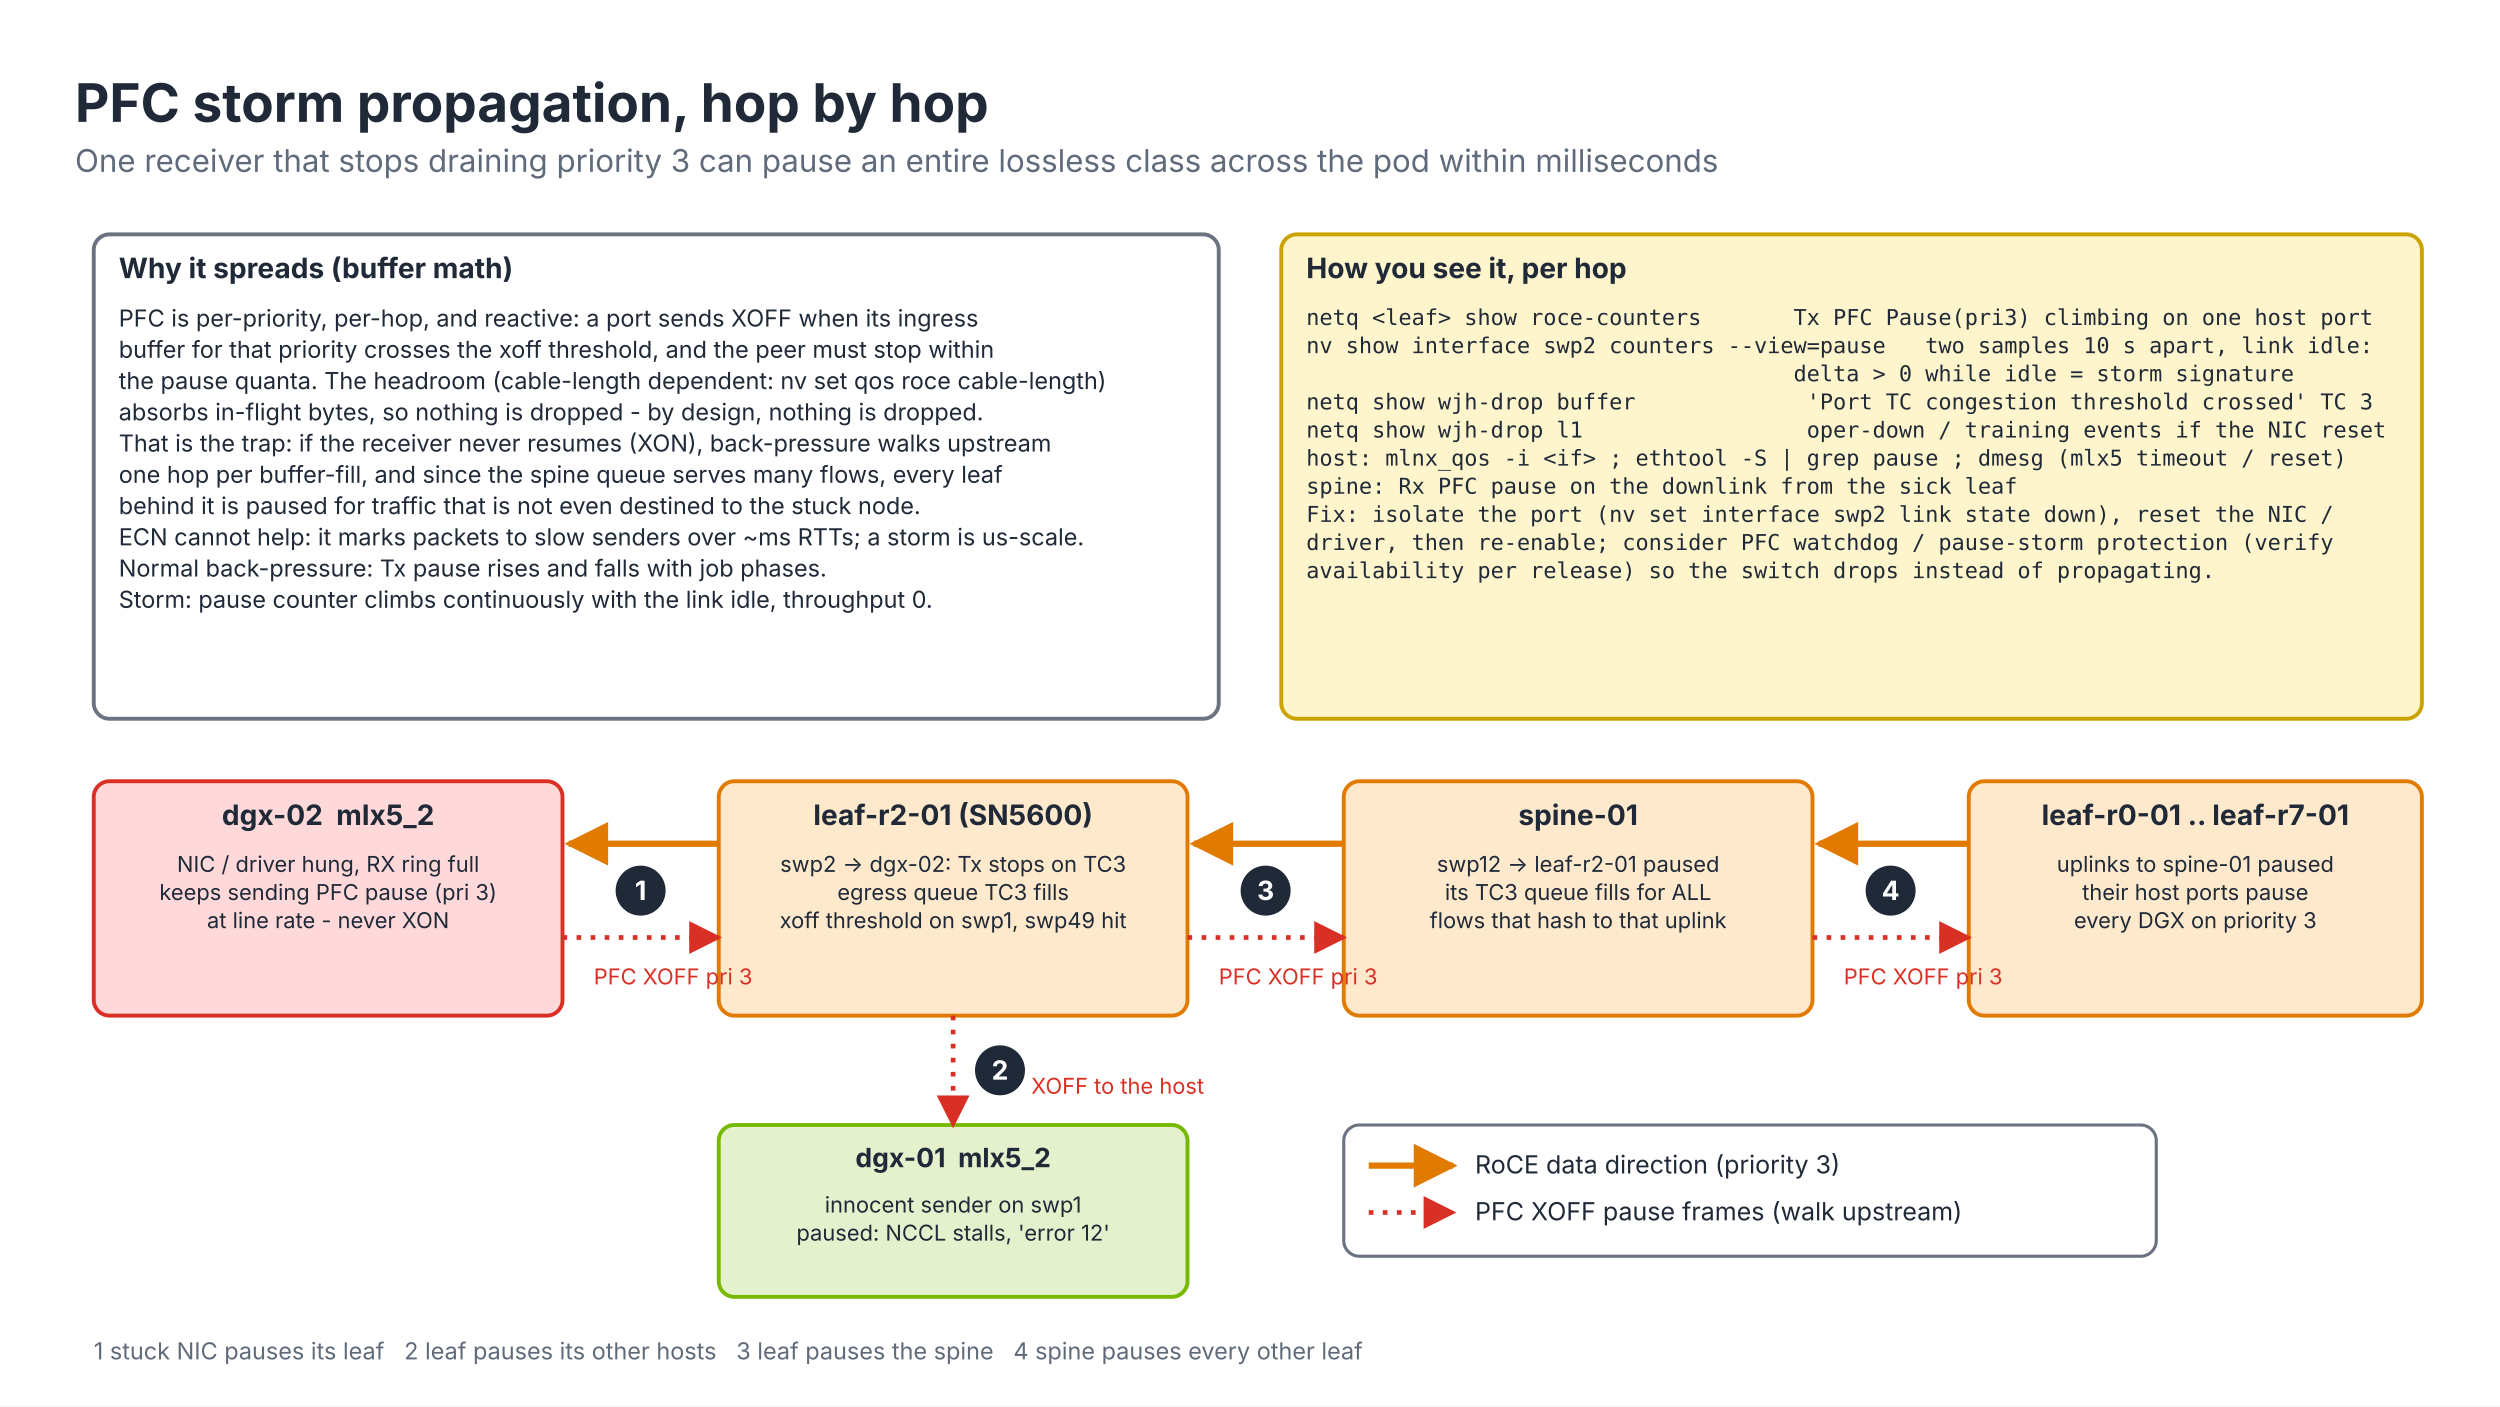
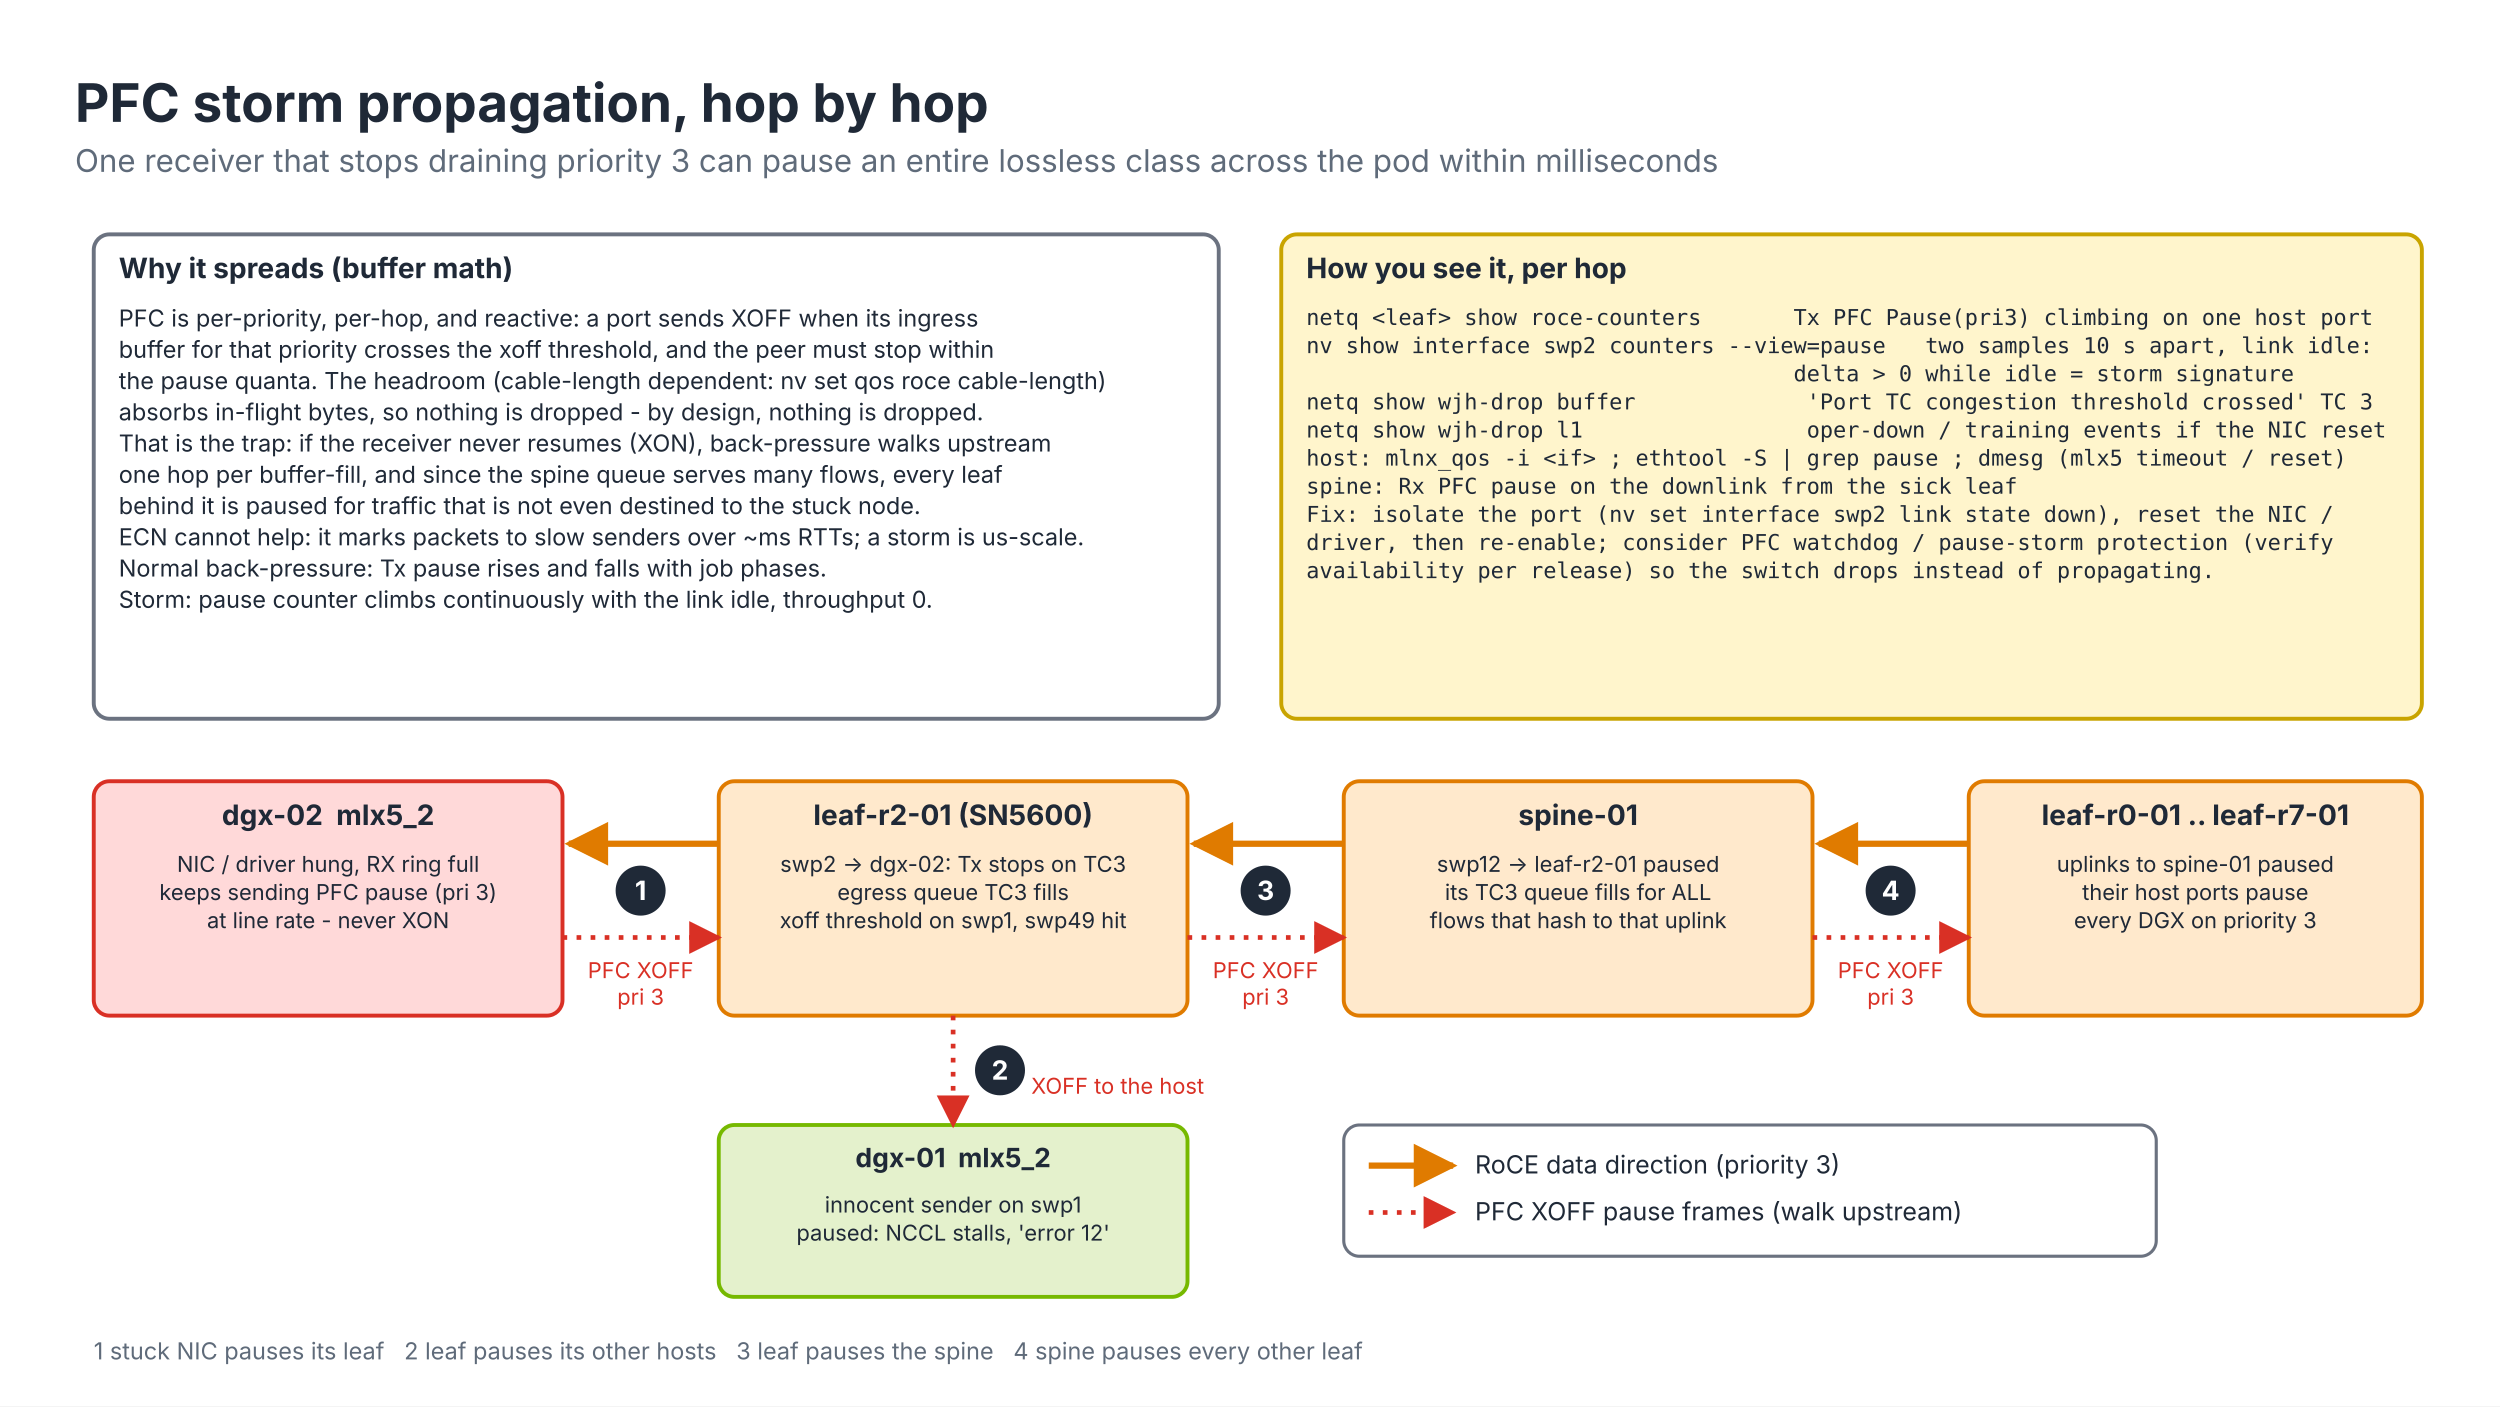
<svg xmlns="http://www.w3.org/2000/svg" viewBox="0 0 1600 900" width="100%" font-family="Inter, 'Segoe UI', Helvetica, Arial, sans-serif">
  <defs>
    <marker id="arrow-blue" viewBox="0 0 10 10" refX="9" refY="5" markerWidth="7" markerHeight="7" orient="auto-start-reverse">
      <path d="M0,0 L10,5 L0,10 z" fill="#2f6fdb" />
    </marker>
    <marker id="arrow-orange" viewBox="0 0 10 10" refX="9" refY="5" markerWidth="7" markerHeight="7" orient="auto-start-reverse">
      <path d="M0,0 L10,5 L0,10 z" fill="#e07b00" />
    </marker>
    <marker id="arrow-green" viewBox="0 0 10 10" refX="9" refY="5" markerWidth="7" markerHeight="7" orient="auto-start-reverse">
      <path d="M0,0 L10,5 L0,10 z" fill="#76b900" />
    </marker>
    <marker id="arrow-red" viewBox="0 0 10 10" refX="9" refY="5" markerWidth="7" markerHeight="7" orient="auto-start-reverse">
      <path d="M0,0 L10,5 L0,10 z" fill="#d93025" />
    </marker>
    <marker id="arrow-gray" viewBox="0 0 10 10" refX="9" refY="5" markerWidth="7" markerHeight="7" orient="auto-start-reverse">
      <path d="M0,0 L10,5 L0,10 z" fill="#6b7280" />
    </marker>
    <marker id="arrow-purple" viewBox="0 0 10 10" refX="9" refY="5" markerWidth="7" markerHeight="7" orient="auto-start-reverse">
      <path d="M0,0 L10,5 L0,10 z" fill="#7a3fd1" />
    </marker>
    <marker id="arrow-dark" viewBox="0 0 10 10" refX="9" refY="5" markerWidth="7" markerHeight="7" orient="auto-start-reverse">
      <path d="M0,0 L10,5 L0,10 z" fill="#1f2937" />
    </marker>
  </defs>
  <rect x="0" y="0" width="1600" height="900" fill="#ffffff" />
  <text x="48" y="78" font-family="Inter, 'Segoe UI', Helvetica, Arial, sans-serif" font-size="34" font-weight="700" fill="#1f2937">PFC storm propagation, hop by hop</text>
  <text x="48" y="110" font-family="Inter, 'Segoe UI', Helvetica, Arial, sans-serif" font-size="20" fill="#5f6b7a">One receiver that stops draining priority 3 can pause an entire lossless class across the pod within milliseconds</text>
  <g>
    <rect x="60" y="500" width="300" height="150" rx="10" fill="#ffd9d9" stroke="#d93025" stroke-width="2.5" />
    <text x="210.0" y="528" font-family="Inter, 'Segoe UI', Helvetica, Arial, sans-serif" font-size="18" font-weight="700" fill="#1f2937" text-anchor="middle" xml:space="preserve">dgx-02  mlx5_2</text>
    <text x="210.0" y="558" font-family="Inter, 'Segoe UI', Helvetica, Arial, sans-serif" font-size="14" font-weight="400" fill="#1f2937" text-anchor="middle" xml:space="preserve">NIC / driver hung, RX ring full</text>
    <text x="210.0" y="576" font-family="Inter, 'Segoe UI', Helvetica, Arial, sans-serif" font-size="14" font-weight="400" fill="#1f2937" text-anchor="middle" xml:space="preserve">keeps sending PFC pause (pri 3)</text>
    <text x="210.0" y="594" font-family="Inter, 'Segoe UI', Helvetica, Arial, sans-serif" font-size="14" font-weight="400" fill="#1f2937" text-anchor="middle" xml:space="preserve">at line rate - never XON</text>
  </g>
  <g>
    <rect x="460" y="500" width="300" height="150" rx="10" fill="#ffe9cc" stroke="#e07b00" stroke-width="2.5" />
    <text x="610.0" y="528" font-family="Inter, 'Segoe UI', Helvetica, Arial, sans-serif" font-size="18" font-weight="700" fill="#1f2937" text-anchor="middle" xml:space="preserve">leaf-r2-01 (SN5600)</text>
    <text x="610.0" y="558" font-family="Inter, 'Segoe UI', Helvetica, Arial, sans-serif" font-size="14" font-weight="400" fill="#1f2937" text-anchor="middle" xml:space="preserve">swp2 -&gt; dgx-02: Tx stops on TC3</text>
    <text x="610.0" y="576" font-family="Inter, 'Segoe UI', Helvetica, Arial, sans-serif" font-size="14" font-weight="400" fill="#1f2937" text-anchor="middle" xml:space="preserve">egress queue TC3 fills</text>
    <text x="610.0" y="594" font-family="Inter, 'Segoe UI', Helvetica, Arial, sans-serif" font-size="14" font-weight="400" fill="#1f2937" text-anchor="middle" xml:space="preserve">xoff threshold on swp1, swp49 hit</text>
  </g>
  <g>
    <rect x="860" y="500" width="300" height="150" rx="10" fill="#ffe9cc" stroke="#e07b00" stroke-width="2.5" />
    <text x="1010.0" y="528" font-family="Inter, 'Segoe UI', Helvetica, Arial, sans-serif" font-size="18" font-weight="700" fill="#1f2937" text-anchor="middle" xml:space="preserve">spine-01</text>
    <text x="1010.0" y="558" font-family="Inter, 'Segoe UI', Helvetica, Arial, sans-serif" font-size="14" font-weight="400" fill="#1f2937" text-anchor="middle" xml:space="preserve">swp12 -&gt; leaf-r2-01 paused</text>
    <text x="1010.0" y="576" font-family="Inter, 'Segoe UI', Helvetica, Arial, sans-serif" font-size="14" font-weight="400" fill="#1f2937" text-anchor="middle" xml:space="preserve">its TC3 queue fills for ALL</text>
    <text x="1010.0" y="594" font-family="Inter, 'Segoe UI', Helvetica, Arial, sans-serif" font-size="14" font-weight="400" fill="#1f2937" text-anchor="middle" xml:space="preserve">flows that hash to that uplink</text>
  </g>
  <g>
    <rect x="1260" y="500" width="290" height="150" rx="10" fill="#ffe9cc" stroke="#e07b00" stroke-width="2.5" />
    <text x="1405.0" y="528" font-family="Inter, 'Segoe UI', Helvetica, Arial, sans-serif" font-size="18" font-weight="700" fill="#1f2937" text-anchor="middle" xml:space="preserve">leaf-r0-01 .. leaf-r7-01</text>
    <text x="1405.0" y="558" font-family="Inter, 'Segoe UI', Helvetica, Arial, sans-serif" font-size="14" font-weight="400" fill="#1f2937" text-anchor="middle" xml:space="preserve">uplinks to spine-01 paused</text>
    <text x="1405.0" y="576" font-family="Inter, 'Segoe UI', Helvetica, Arial, sans-serif" font-size="14" font-weight="400" fill="#1f2937" text-anchor="middle" xml:space="preserve">their host ports pause</text>
    <text x="1405.0" y="594" font-family="Inter, 'Segoe UI', Helvetica, Arial, sans-serif" font-size="14" font-weight="400" fill="#1f2937" text-anchor="middle" xml:space="preserve">every DGX on priority 3</text>
  </g>
  <g>
    <rect x="460" y="720" width="300" height="110" rx="10" fill="#e4f1cc" stroke="#76b900" stroke-width="2.5" />
    <text x="610.0" y="747" font-family="Inter, 'Segoe UI', Helvetica, Arial, sans-serif" font-size="17" font-weight="700" fill="#1f2937" text-anchor="middle" xml:space="preserve">dgx-01  mlx5_2</text>
    <text x="610.0" y="776" font-family="Inter, 'Segoe UI', Helvetica, Arial, sans-serif" font-size="14" font-weight="400" fill="#1f2937" text-anchor="middle" xml:space="preserve">innocent sender on swp1</text>
    <text x="610.0" y="794" font-family="Inter, 'Segoe UI', Helvetica, Arial, sans-serif" font-size="14" font-weight="400" fill="#1f2937" text-anchor="middle" xml:space="preserve">paused: NCCL stalls, 'error 12'</text>
  </g>
  <line x1="460" y1="540" x2="364" y2="540" stroke="#e07b00" stroke-width="4" marker-end="url(#arrow-orange)" fill="none" />
  <line x1="860" y1="540" x2="764" y2="540" stroke="#e07b00" stroke-width="4" marker-end="url(#arrow-orange)" fill="none" />
  <line x1="1260" y1="540" x2="1164" y2="540" stroke="#e07b00" stroke-width="4" marker-end="url(#arrow-orange)" fill="none" />
  <path d="M360,600 L460,600" stroke="#d93025" stroke-width="3" stroke-dasharray="3 6" marker-end="url(#arrow-red)" fill="none" />
  <g>
    <circle cx="410" cy="570" r="16" fill="#1f2937" />
    <text x="410" y="576" font-family="Inter, 'Segoe UI', Helvetica, Arial, sans-serif" font-size="17" font-weight="700" fill="#ffffff" text-anchor="middle">1</text>
  </g>
  <path d="M760,600 L860,600" stroke="#d93025" stroke-width="3" stroke-dasharray="3 6" marker-end="url(#arrow-red)" fill="none" />
  <g>
    <circle cx="810" cy="570" r="16" fill="#1f2937" />
    <text x="810" y="576" font-family="Inter, 'Segoe UI', Helvetica, Arial, sans-serif" font-size="17" font-weight="700" fill="#ffffff" text-anchor="middle">3</text>
  </g>
  <path d="M1160,600 L1260,600" stroke="#d93025" stroke-width="3" stroke-dasharray="3 6" marker-end="url(#arrow-red)" fill="none" />
  <g>
    <circle cx="1210" cy="570" r="16" fill="#1f2937" />
    <text x="1210" y="576" font-family="Inter, 'Segoe UI', Helvetica, Arial, sans-serif" font-size="17" font-weight="700" fill="#ffffff" text-anchor="middle">4</text>
  </g>
  <path d="M610,650 L610,720" stroke="#d93025" stroke-width="3" stroke-dasharray="3 6" marker-end="url(#arrow-red)" fill="none" />
  <g>
    <circle cx="640" cy="685" r="16" fill="#1f2937" />
    <text x="640" y="691" font-family="Inter, 'Segoe UI', Helvetica, Arial, sans-serif" font-size="17" font-weight="700" fill="#ffffff" text-anchor="middle">2</text>
  </g>
-   <text x="380" y="630" font-family="Inter, 'Segoe UI', Helvetica, Arial, sans-serif" font-size="14" font-weight="400" fill="#d93025" text-anchor="start" xml:space="preserve">PFC XOFF pri 3</text>
-   <text x="780" y="630" font-family="Inter, 'Segoe UI', Helvetica, Arial, sans-serif" font-size="14" font-weight="400" fill="#d93025" text-anchor="start" xml:space="preserve">PFC XOFF pri 3</text>
-   <text x="1180" y="630" font-family="Inter, 'Segoe UI', Helvetica, Arial, sans-serif" font-size="14" font-weight="400" fill="#d93025" text-anchor="start" xml:space="preserve">PFC XOFF pri 3</text>
+   <text x="410" y="626" font-family="Inter, 'Segoe UI', Helvetica, Arial, sans-serif" font-size="14" font-weight="400" fill="#d93025" text-anchor="middle">PFC XOFF</text>
+   <text x="410" y="643" font-family="Inter, 'Segoe UI', Helvetica, Arial, sans-serif" font-size="14" font-weight="400" fill="#d93025" text-anchor="middle">pri 3</text>
+   <text x="810" y="626" font-family="Inter, 'Segoe UI', Helvetica, Arial, sans-serif" font-size="14" font-weight="400" fill="#d93025" text-anchor="middle">PFC XOFF</text>
+   <text x="810" y="643" font-family="Inter, 'Segoe UI', Helvetica, Arial, sans-serif" font-size="14" font-weight="400" fill="#d93025" text-anchor="middle">pri 3</text>
+   <text x="1210" y="626" font-family="Inter, 'Segoe UI', Helvetica, Arial, sans-serif" font-size="14" font-weight="400" fill="#d93025" text-anchor="middle">PFC XOFF</text>
+   <text x="1210" y="643" font-family="Inter, 'Segoe UI', Helvetica, Arial, sans-serif" font-size="14" font-weight="400" fill="#d93025" text-anchor="middle">pri 3</text>
  <text x="660" y="700" font-family="Inter, 'Segoe UI', Helvetica, Arial, sans-serif" font-size="14" font-weight="400" fill="#d93025" text-anchor="start" xml:space="preserve">XOFF to the host</text>
  <g>
    <rect x="60" y="150" width="720" height="310" rx="10" fill="#ffffff" stroke="#6b7280" stroke-width="2.5" />
    <text x="76" y="178" font-family="Inter, 'Segoe UI', Helvetica, Arial, sans-serif" font-size="18" font-weight="700" fill="#1f2937" text-anchor="start" xml:space="preserve">Why it spreads (buffer math)</text>
    <text x="76" y="209" font-family="Inter, 'Segoe UI', Helvetica, Arial, sans-serif" font-size="15" font-weight="400" fill="#1f2937" text-anchor="start" xml:space="preserve">PFC is per-priority, per-hop, and reactive: a port sends XOFF when its ingress</text>
    <text x="76" y="229" font-family="Inter, 'Segoe UI', Helvetica, Arial, sans-serif" font-size="15" font-weight="400" fill="#1f2937" text-anchor="start" xml:space="preserve">buffer for that priority crosses the xoff threshold, and the peer must stop within</text>
    <text x="76" y="249" font-family="Inter, 'Segoe UI', Helvetica, Arial, sans-serif" font-size="15" font-weight="400" fill="#1f2937" text-anchor="start" xml:space="preserve">the pause quanta. The headroom (cable-length dependent: nv set qos roce cable-length)</text>
    <text x="76" y="269" font-family="Inter, 'Segoe UI', Helvetica, Arial, sans-serif" font-size="15" font-weight="400" fill="#1f2937" text-anchor="start" xml:space="preserve">absorbs in-flight bytes, so nothing is dropped - by design, nothing is dropped.</text>
    <text x="76" y="289" font-family="Inter, 'Segoe UI', Helvetica, Arial, sans-serif" font-size="15" font-weight="400" fill="#1f2937" text-anchor="start" xml:space="preserve">That is the trap: if the receiver never resumes (XON), back-pressure walks upstream</text>
    <text x="76" y="309" font-family="Inter, 'Segoe UI', Helvetica, Arial, sans-serif" font-size="15" font-weight="400" fill="#1f2937" text-anchor="start" xml:space="preserve">one hop per buffer-fill, and since the spine queue serves many flows, every leaf</text>
    <text x="76" y="329" font-family="Inter, 'Segoe UI', Helvetica, Arial, sans-serif" font-size="15" font-weight="400" fill="#1f2937" text-anchor="start" xml:space="preserve">behind it is paused for traffic that is not even destined to the stuck node.</text>
    <text x="76" y="349" font-family="Inter, 'Segoe UI', Helvetica, Arial, sans-serif" font-size="15" font-weight="400" fill="#1f2937" text-anchor="start" xml:space="preserve">ECN cannot help: it marks packets to slow senders over ~ms RTTs; a storm is us-scale.</text>
    <text x="76" y="369" font-family="Inter, 'Segoe UI', Helvetica, Arial, sans-serif" font-size="15" font-weight="400" fill="#1f2937" text-anchor="start" xml:space="preserve">Normal back-pressure: Tx pause rises and falls with job phases.</text>
    <text x="76" y="389" font-family="Inter, 'Segoe UI', Helvetica, Arial, sans-serif" font-size="15" font-weight="400" fill="#1f2937" text-anchor="start" xml:space="preserve">Storm: pause counter climbs continuously with the link idle, throughput 0.</text>
  </g>
  <g>
    <rect x="820" y="150" width="730" height="310" rx="10" fill="#fff5cc" stroke="#c9a400" stroke-width="2.5" />
    <text x="836" y="178" font-family="Inter, 'Segoe UI', Helvetica, Arial, sans-serif" font-size="18" font-weight="700" fill="#1f2937" text-anchor="start" xml:space="preserve">How you see it, per hop</text>
    <text x="836" y="208" font-family="'JetBrains Mono', Consolas, monospace" font-size="14" font-weight="400" fill="#1f2937" text-anchor="start" xml:space="preserve">netq &lt;leaf&gt; show roce-counters       Tx PFC Pause(pri3) climbing on one host port</text>
    <text x="836" y="226" font-family="'JetBrains Mono', Consolas, monospace" font-size="14" font-weight="400" fill="#1f2937" text-anchor="start" xml:space="preserve">nv show interface swp2 counters --view=pause   two samples 10 s apart, link idle:</text>
    <text x="836" y="244" font-family="'JetBrains Mono', Consolas, monospace" font-size="14" font-weight="400" fill="#1f2937" text-anchor="start" xml:space="preserve">                                     delta &gt; 0 while idle = storm signature</text>
    <text x="836" y="262" font-family="'JetBrains Mono', Consolas, monospace" font-size="14" font-weight="400" fill="#1f2937" text-anchor="start" xml:space="preserve">netq show wjh-drop buffer             'Port TC congestion threshold crossed' TC 3</text>
    <text x="836" y="280" font-family="'JetBrains Mono', Consolas, monospace" font-size="14" font-weight="400" fill="#1f2937" text-anchor="start" xml:space="preserve">netq show wjh-drop l1                 oper-down / training events if the NIC reset</text>
    <text x="836" y="298" font-family="'JetBrains Mono', Consolas, monospace" font-size="14" font-weight="400" fill="#1f2937" text-anchor="start" xml:space="preserve">host: mlnx_qos -i &lt;if&gt; ; ethtool -S | grep pause ; dmesg (mlx5 timeout / reset)</text>
    <text x="836" y="316" font-family="'JetBrains Mono', Consolas, monospace" font-size="14" font-weight="400" fill="#1f2937" text-anchor="start" xml:space="preserve">spine: Rx PFC pause on the downlink from the sick leaf</text>
    <text x="836" y="334" font-family="'JetBrains Mono', Consolas, monospace" font-size="14" font-weight="400" fill="#1f2937" text-anchor="start" xml:space="preserve">Fix: isolate the port (nv set interface swp2 link state down), reset the NIC /</text>
    <text x="836" y="352" font-family="'JetBrains Mono', Consolas, monospace" font-size="14" font-weight="400" fill="#1f2937" text-anchor="start" xml:space="preserve">driver, then re-enable; consider PFC watchdog / pause-storm protection (verify</text>
    <text x="836" y="370" font-family="'JetBrains Mono', Consolas, monospace" font-size="14" font-weight="400" fill="#1f2937" text-anchor="start" xml:space="preserve">availability per release) so the switch drops instead of propagating.</text>
  </g>
  <g>
    <rect x="860" y="720" width="520" height="84" rx="10" fill="#ffffff" stroke="#6b7280" stroke-width="2" />
    <line x1="876" y1="746" x2="930" y2="746" stroke="#e07b00" stroke-width="4" marker-end="url(#arrow-orange)" />
    <text x="944" y="751" font-family="Inter, 'Segoe UI', Helvetica, Arial, sans-serif" font-size="16" font-weight="400" fill="#1f2937" text-anchor="start" xml:space="preserve">RoCE data direction (priority 3)</text>
    <line x1="876" y1="776" x2="930" y2="776" stroke="#d93025" stroke-width="3" stroke-dasharray="3 6" marker-end="url(#arrow-red)" />
    <text x="944" y="781" font-family="Inter, 'Segoe UI', Helvetica, Arial, sans-serif" font-size="16" font-weight="400" fill="#1f2937" text-anchor="start" xml:space="preserve">PFC XOFF pause frames (walk upstream)</text>
  </g>
  <text x="60" y="870" font-family="Inter, 'Segoe UI', Helvetica, Arial, sans-serif" font-size="15" font-weight="400" fill="#5f6b7a" text-anchor="start" xml:space="preserve">1 stuck NIC pauses its leaf   2 leaf pauses its other hosts   3 leaf pauses the spine   4 spine pauses every other leaf</text>
</svg>
